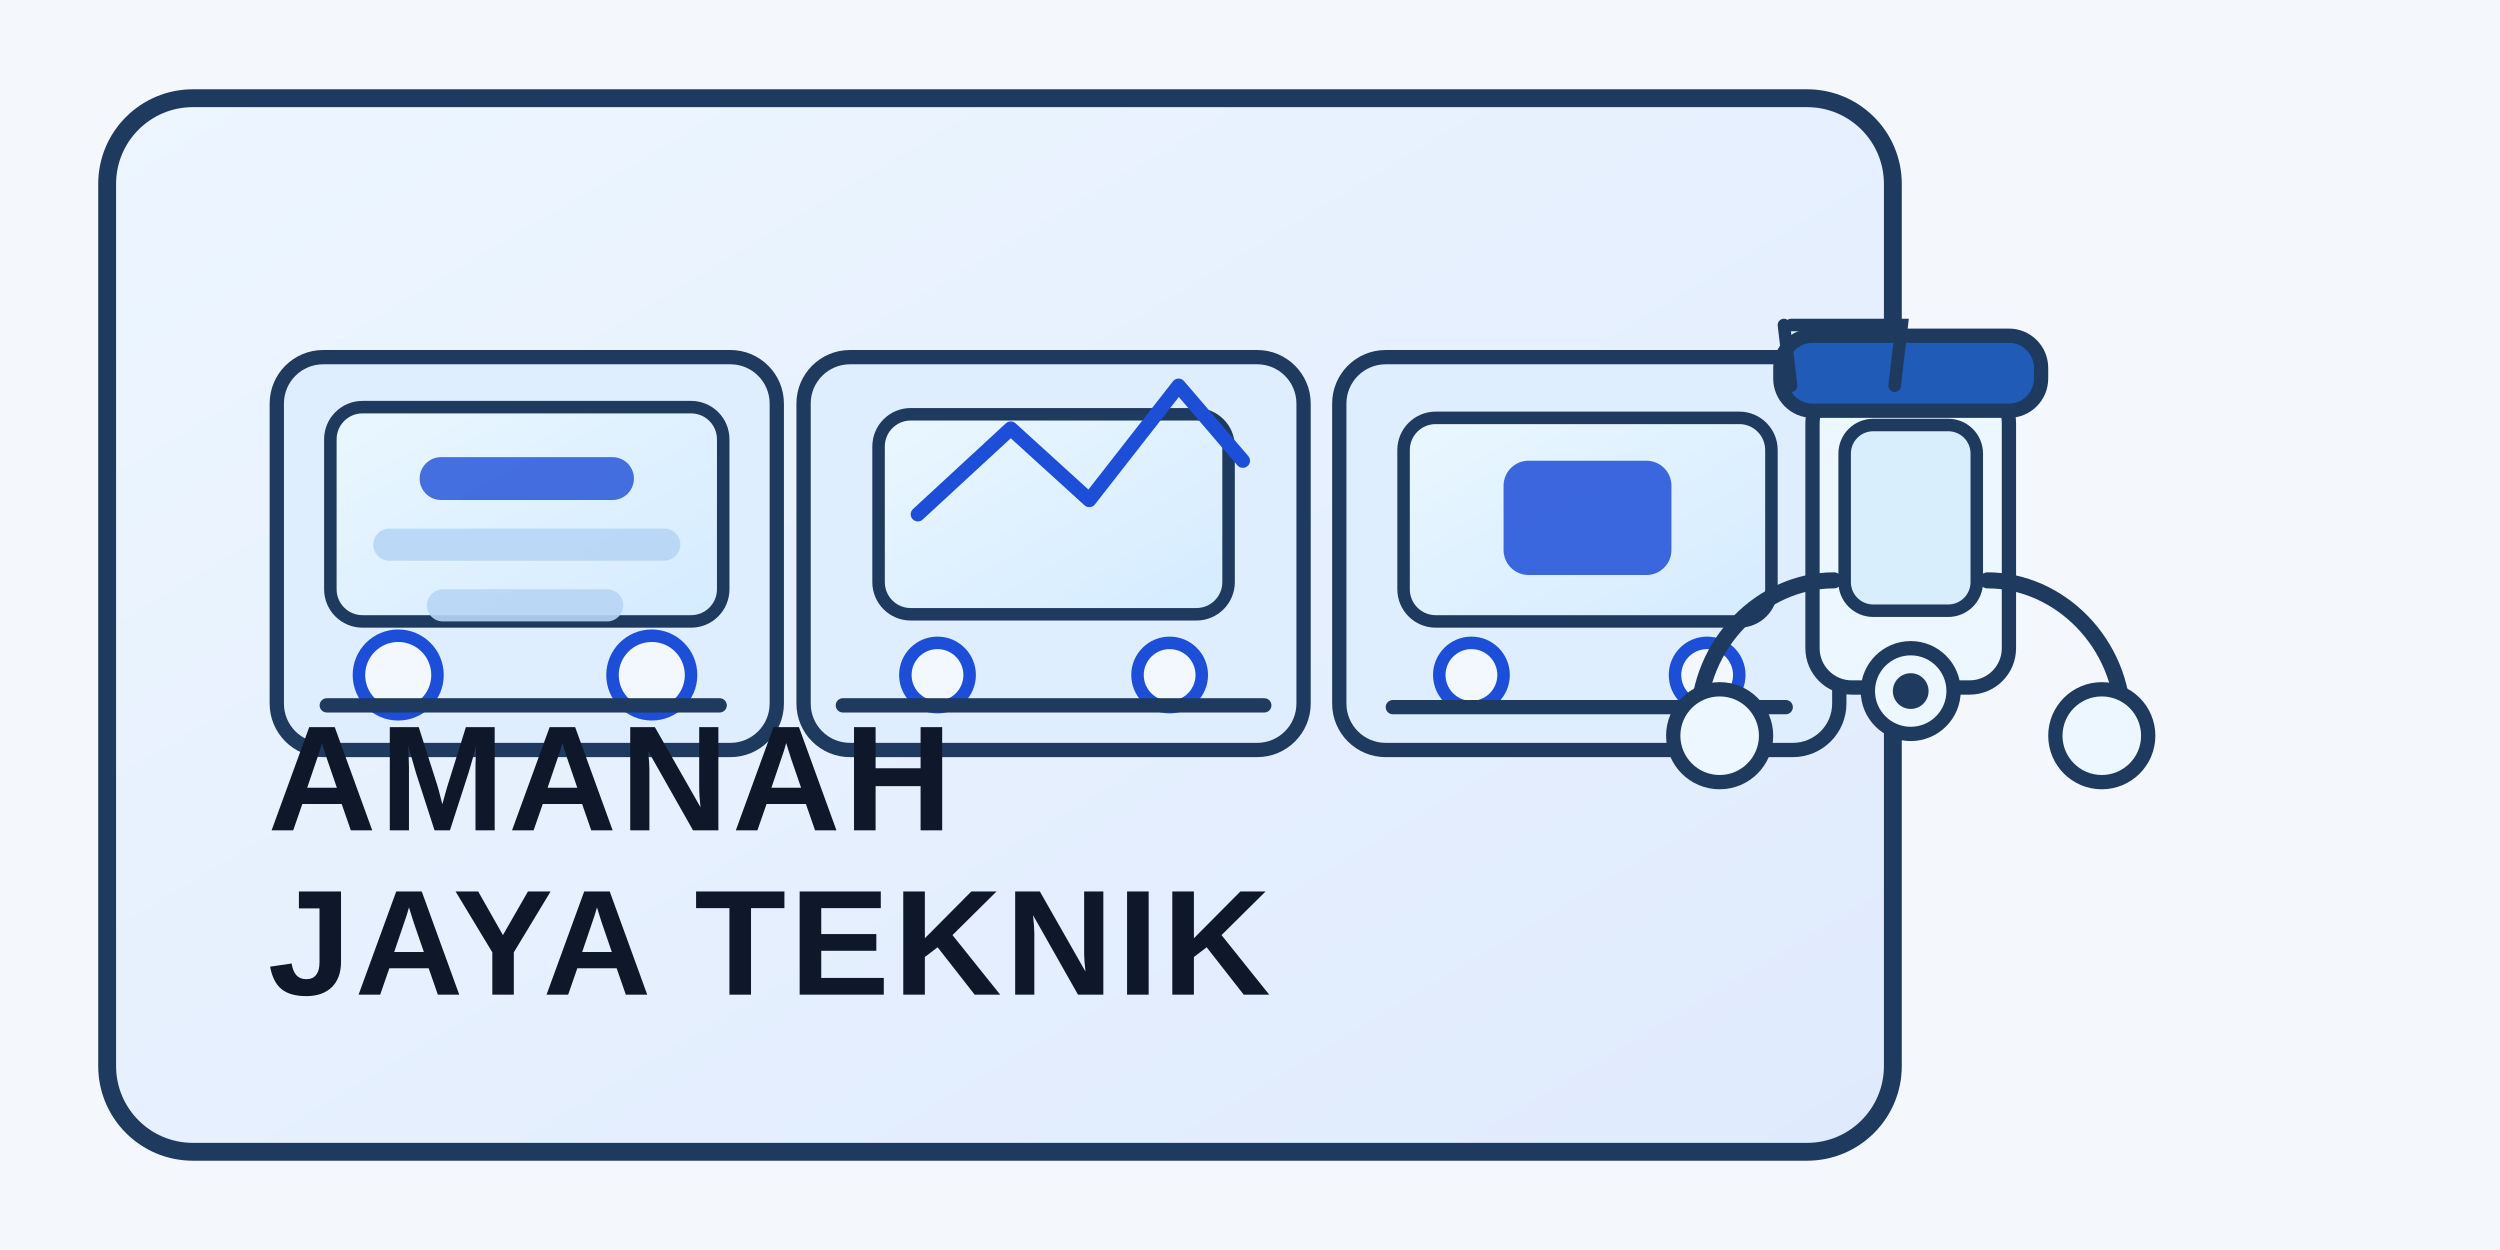
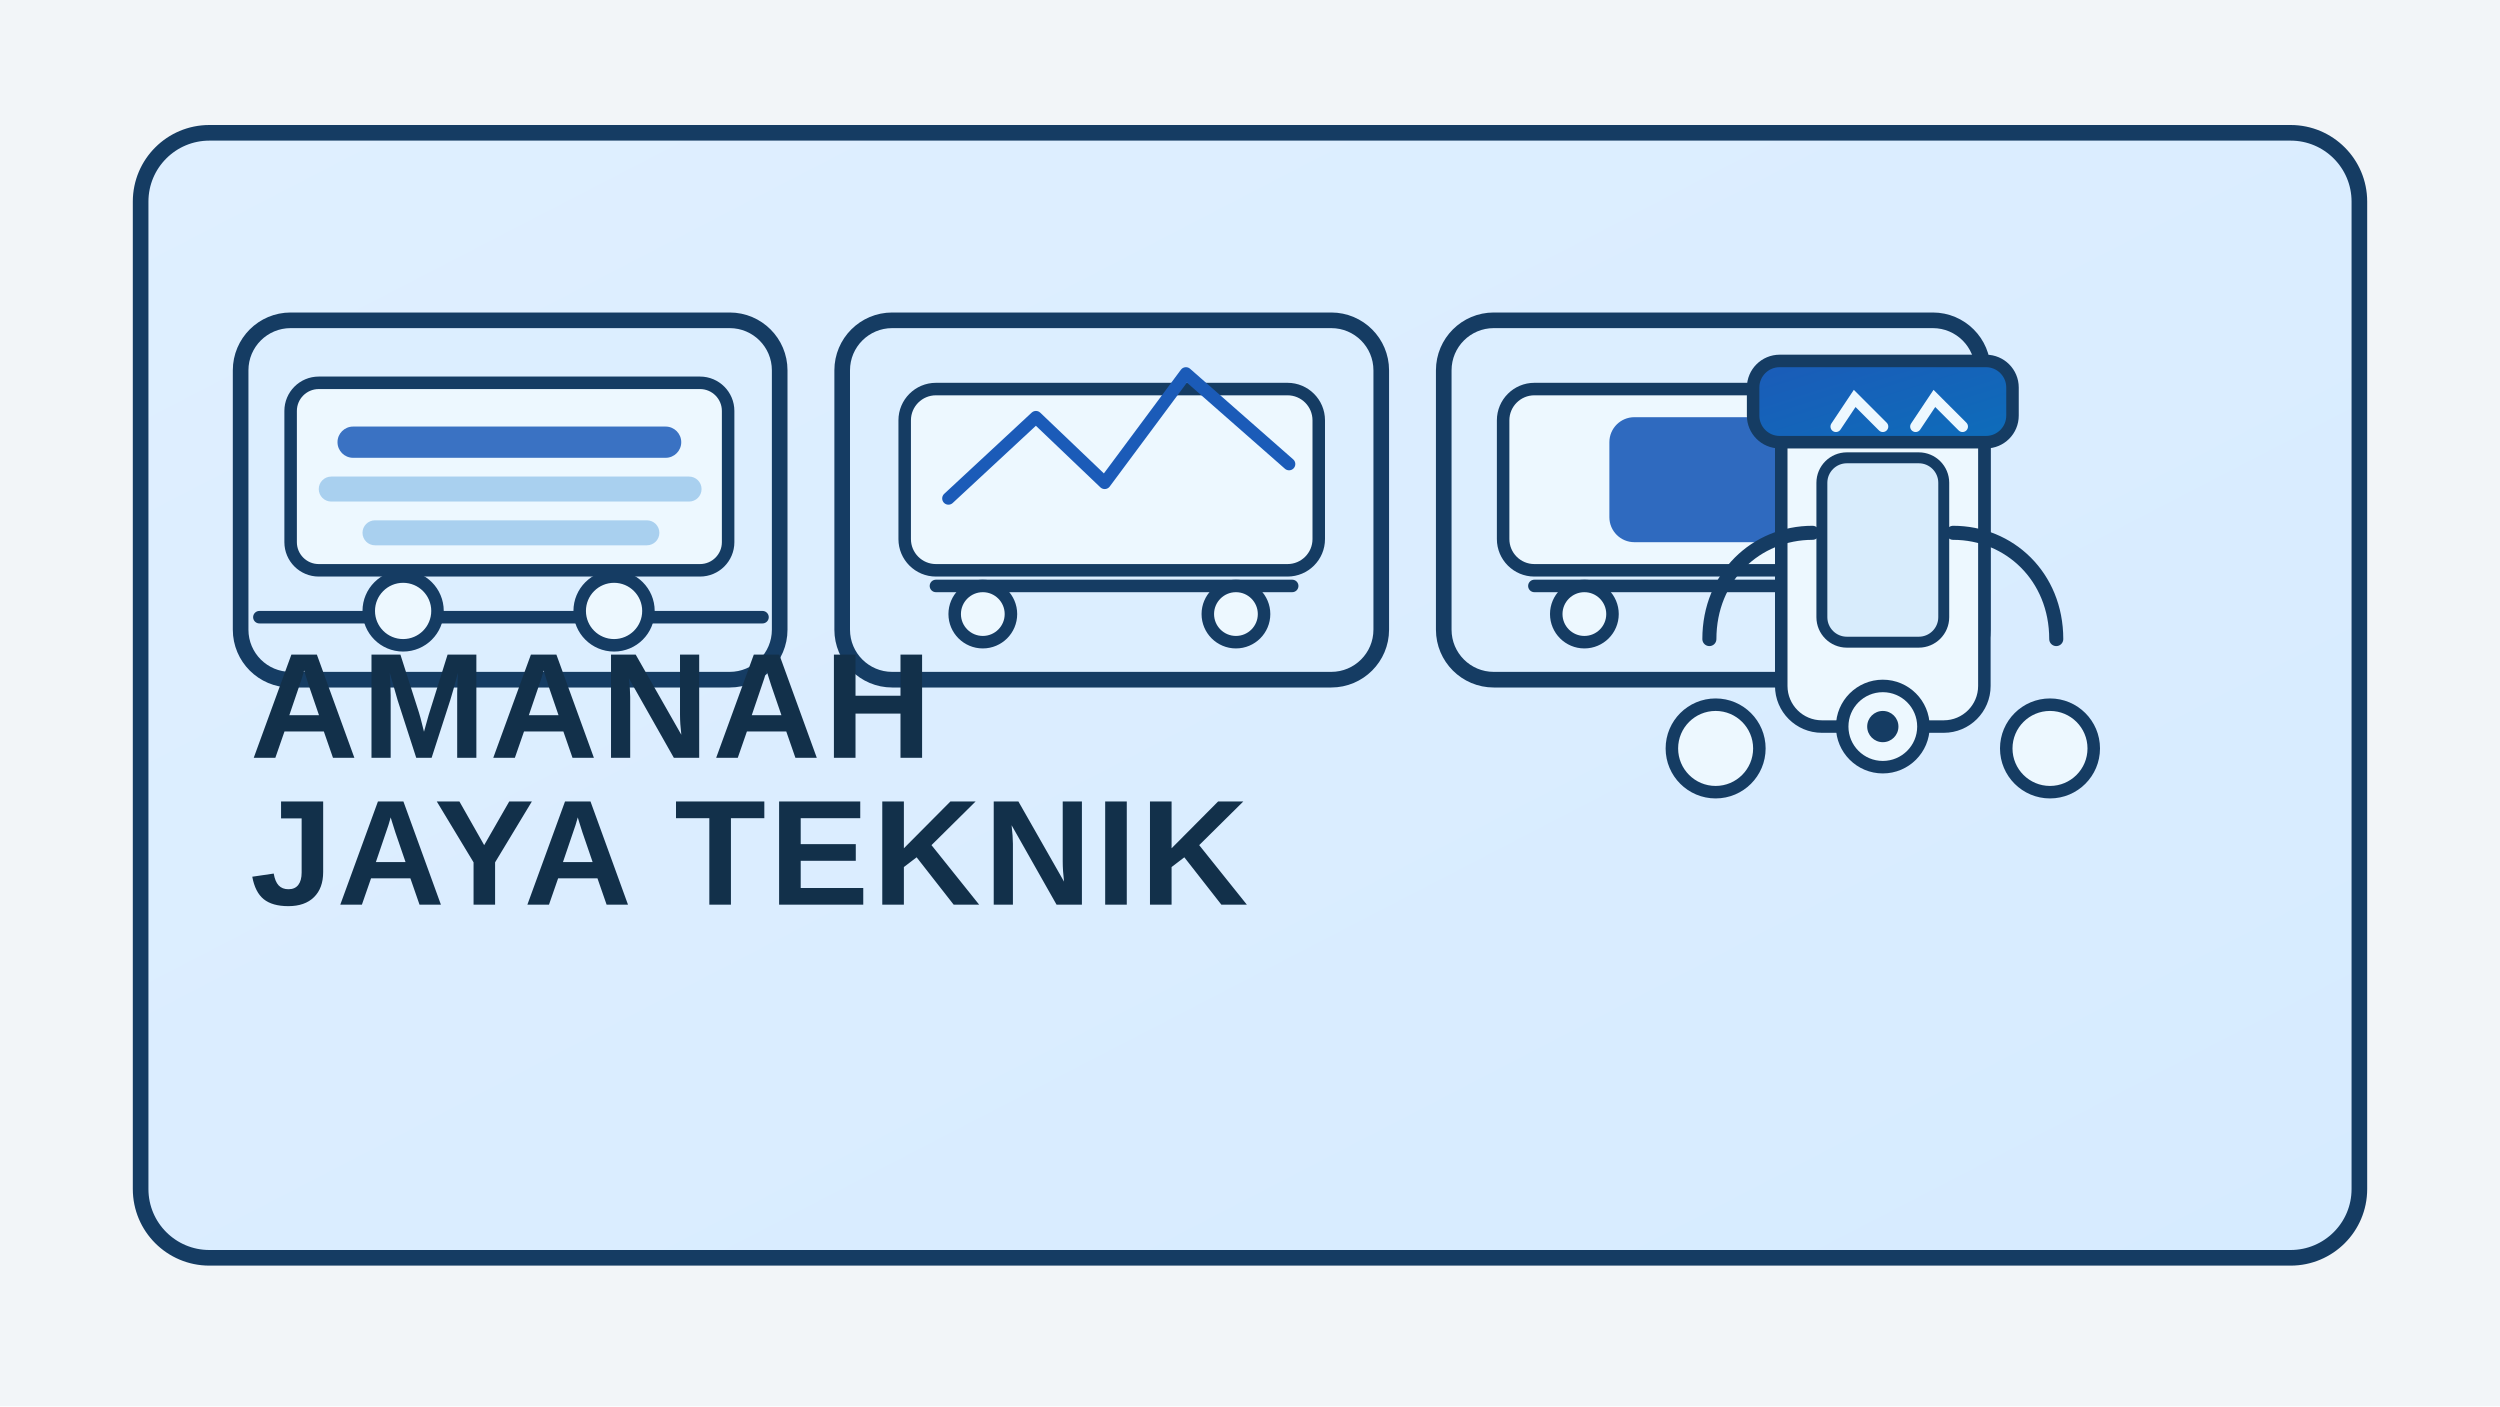
- <svg xmlns="http://www.w3.org/2000/svg" viewBox="0 0 1400 700" role="img" aria-labelledby="title desc">
+ <svg xmlns="http://www.w3.org/2000/svg" viewBox="0 0 1600 900" role="img" aria-labelledby="title desc">
  <defs>
    <linearGradient id="bg" x1="0" x2="1" y1="0" y2="1">
-       <stop offset="0%" stop-color="#edf6ff" />
-       <stop offset="100%" stop-color="#dfeafd" />
+       <stop offset="0%" stop-color="#dfefff" />
+       <stop offset="100%" stop-color="#d6ebff" />
    </linearGradient>
    <linearGradient id="panel" x1="0" x2="1" y1="0" y2="1">
-       <stop offset="0%" stop-color="#1f5bb7" />
+       <stop offset="0%" stop-color="#1b5bb8" />
      <stop offset="100%" stop-color="#0d6dba" />
    </linearGradient>
-     <linearGradient id="card" x1="0" x2="1" y1="0" y2="1">
-       <stop offset="0%" stop-color="#eaf7ff" />
-       <stop offset="100%" stop-color="#d4ebff" />
-     </linearGradient>
  </defs>
-   <rect width="1400" height="700" fill="#f4f7fb" />
-   <g transform="translate(60 55)">
-     <rect x="0" y="0" width="1000" height="590" rx="48" fill="url(#bg)" stroke="#1e3a5f" stroke-width="10" />
-     <g transform="translate(95 145)">
-       <rect x="0" y="0" width="280" height="220" rx="26" fill="#dfeeff" stroke="#1e3a5f" stroke-width="8" />
-       <rect x="30" y="28" width="220" height="120" rx="18" fill="url(#card)" stroke="#1e3a5f" stroke-width="7" />
-       <rect x="80" y="56" width="120" height="24" rx="12" fill="#1d4ed8" opacity="0.8" />
-       <rect x="54" y="96" width="172" height="18" rx="9" fill="#b7d6f5" opacity="0.9" />
-       <rect x="84" y="130" width="110" height="18" rx="9" fill="#b7d6f5" opacity="0.9" />
-       <circle cx="68" cy="178" r="22" fill="#f3f8ff" stroke="#1d4ed8" stroke-width="7" />
-       <circle cx="210" cy="178" r="22" fill="#f3f8ff" stroke="#1d4ed8" stroke-width="7" />
-       <path d="M28 195h220" stroke="#1e3a5f" stroke-width="8" stroke-linecap="round" />
+   <rect width="1600" height="900" fill="#f2f5f8" />
+   <g transform="translate(90 85)">
+     <rect x="0" y="0" width="1420" height="720" rx="44" fill="url(#bg)" stroke="#153c63" stroke-width="10" />
+     <g transform="translate(64 120)">
+       <g transform="translate(0 0)">
+         <rect x="0" y="0" width="345" height="230" rx="32" fill="#dceeff" stroke="#153c63" stroke-width="10" />
+         <rect x="32" y="40" width="280" height="120" rx="18" fill="#edf8ff" stroke="#153c63" stroke-width="8" />
+         <rect x="62" y="68" width="220" height="20" rx="10" fill="#1b5bb8" opacity="0.85" />
+         <rect x="50" y="100" width="245" height="16" rx="8" fill="#a9d0ef" />
+         <rect x="78" y="128" width="190" height="16" rx="8" fill="#a9d0ef" />
+         <path d="M12 190h322" stroke="#153c63" stroke-width="8" stroke-linecap="round" />
+         <circle cx="104" cy="186" r="22" fill="#edf8ff" stroke="#153c63" stroke-width="8" />
+         <circle cx="239" cy="186" r="22" fill="#edf8ff" stroke="#153c63" stroke-width="8" />
+       </g>
+       <g transform="translate(385 0)">
+         <rect x="0" y="0" width="345" height="230" rx="32" fill="#dceeff" stroke="#153c63" stroke-width="10" />
+         <rect x="40" y="44" width="265" height="116" rx="20" fill="#edf8ff" stroke="#153c63" stroke-width="8" />
+         <path d="M68 114l56-52 44 42 52-70 66 58" fill="none" stroke="#1b5bb8" stroke-width="8" stroke-linecap="round" stroke-linejoin="round" />
+         <path d="M60 170h228" stroke="#153c63" stroke-width="8" stroke-linecap="round" />
+         <circle cx="90" cy="188" r="18" fill="#edf8ff" stroke="#153c63" stroke-width="8" />
+         <circle cx="252" cy="188" r="18" fill="#edf8ff" stroke="#153c63" stroke-width="8" />
+       </g>
+       <g transform="translate(770 0)">
+         <rect x="0" y="0" width="345" height="230" rx="32" fill="#dceeff" stroke="#153c63" stroke-width="10" />
+         <rect x="38" y="44" width="270" height="116" rx="20" fill="#edf8ff" stroke="#153c63" stroke-width="8" />
+         <rect x="106" y="62" width="132" height="80" rx="16" fill="#1b5bb8" opacity="0.9" />
+         <path d="M58 170h228" stroke="#153c63" stroke-width="8" stroke-linecap="round" />
+         <circle cx="90" cy="188" r="18" fill="#edf8ff" stroke="#153c63" stroke-width="8" />
+         <circle cx="252" cy="188" r="18" fill="#edf8ff" stroke="#153c63" stroke-width="8" />
+       </g>
    </g>
-     <g transform="translate(390 145)">
-       <rect x="0" y="0" width="280" height="220" rx="26" fill="#dfeeff" stroke="#1e3a5f" stroke-width="8" />
-       <rect x="42" y="32" width="196" height="112" rx="18" fill="url(#card)" stroke="#1e3a5f" stroke-width="7" />
-       <path d="M64 88l52-48 44 40 50-64 36 42" fill="none" stroke="#1d4ed8" stroke-width="8" stroke-linecap="round" stroke-linejoin="round" />
-       <circle cx="75" cy="178" r="18" fill="#f3f8ff" stroke="#1d4ed8" stroke-width="7" />
-       <circle cx="205" cy="178" r="18" fill="#f3f8ff" stroke="#1d4ed8" stroke-width="7" />
-       <path d="M22 195h236" stroke="#1e3a5f" stroke-width="8" stroke-linecap="round" />
+     <g transform="translate(1050 80)">
+       <rect x="0" y="90" width="130" height="210" rx="26" fill="#edf8ff" stroke="#153c63" stroke-width="8" />
+       <rect x="26" y="128" width="78" height="118" rx="16" fill="#d8ecfc" stroke="#153c63" stroke-width="7" />
+       <rect x="-18" y="66" width="166" height="52" rx="17" fill="url(#panel)" stroke="#153c63" stroke-width="8" />
+       <circle cx="65" cy="300" r="26" fill="#edf8ff" stroke="#153c63" stroke-width="8" />
+       <circle cx="65" cy="300" r="10" fill="#153c63" />
+       <path d="M110 176c36 0 66 28 66 68" fill="none" stroke="#153c63" stroke-width="9" stroke-linecap="round" />
+       <path d="M20 176c-36 0-66 28-66 68" fill="none" stroke="#153c63" stroke-width="9" stroke-linecap="round" />
+       <circle cx="-42" cy="314" r="28" fill="#edf8ff" stroke="#153c63" stroke-width="8" />
+       <circle cx="172" cy="314" r="28" fill="#edf8ff" stroke="#153c63" stroke-width="8" />
+       <path d="M35 108l12-18 18 18" fill="none" stroke="#edf8ff" stroke-width="7" stroke-linecap="round" />
+       <path d="M86 108l12-18 18 18" fill="none" stroke="#edf8ff" stroke-width="7" stroke-linecap="round" />
    </g>
-     <g transform="translate(690 145)">
-       <rect x="0" y="0" width="280" height="220" rx="26" fill="#dfeeff" stroke="#1e3a5f" stroke-width="8" />
-       <rect x="36" y="34" width="206" height="114" rx="18" fill="url(#card)" stroke="#1e3a5f" stroke-width="7" />
-       <rect x="92" y="58" width="94" height="64" rx="14" fill="#1d4ed8" opacity="0.85" />
-       <circle cx="74" cy="178" r="18" fill="#f3f8ff" stroke="#1d4ed8" stroke-width="7" />
-       <circle cx="206" cy="178" r="18" fill="#f3f8ff" stroke="#1d4ed8" stroke-width="7" />
-       <path d="M30 196h220" stroke="#1e3a5f" stroke-width="8" stroke-linecap="round" />
-     </g>
-     <g transform="translate(955 65)">
-       <rect x="0" y="95" width="110" height="170" rx="22" fill="#edf7ff" stroke="#1e3a5f" stroke-width="8" />
-       <rect x="18" y="118" width="74" height="104" rx="16" fill="#d8eefc" stroke="#1e3a5f" stroke-width="7" />
-       <rect x="-18" y="68" width="146" height="42" rx="18" fill="#1f5bb7" stroke="#1e3a5f" stroke-width="8" />
-       <circle cx="55" cy="267" r="24" fill="#edf7ff" stroke="#1e3a5f" stroke-width="8" />
-       <circle cx="55" cy="267" r="10" fill="#1e3a5f" />
-       <path d="M98 205c40 0 76 35 76 80" fill="none" stroke="#1e3a5f" stroke-width="9" stroke-linecap="round" />
-       <path d="M12 205c-40 0-76 35-76 80" fill="none" stroke="#1e3a5f" stroke-width="9" stroke-linecap="round" />
-       <circle cx="-52" cy="292" r="26" fill="#edf7ff" stroke="#1e3a5f" stroke-width="8" />
-       <circle cx="162" cy="292" r="26" fill="#edf7ff" stroke="#1e3a5f" stroke-width="8" />
-       <path d="M-12 62h62l-4 34m-58 0l-4-34" fill="none" stroke="#1e3a5f" stroke-width="7" stroke-linecap="round" />
-     </g>
-     <g transform="translate(90 410)">
-       <text x="0" y="0" font-family="Arial, Helvetica, sans-serif" font-weight="900" font-size="84" fill="#0f172a" letter-spacing="2">AMANAH</text>
-       <text x="0" y="92" font-family="Arial, Helvetica, sans-serif" font-weight="900" font-size="84" fill="#0f172a" letter-spacing="2">JAYA TEKNIK</text>
+     <g transform="translate(70 400)">
+       <text x="0" y="0" font-family="Arial, Helvetica, sans-serif" font-weight="900" font-size="96" fill="#12304a" letter-spacing="2">AMANAH</text>
+       <text x="0" y="94" font-family="Arial, Helvetica, sans-serif" font-weight="900" font-size="96" fill="#12304a" letter-spacing="2">JAYA TEKNIK</text>
    </g>
  </g>
</svg>
